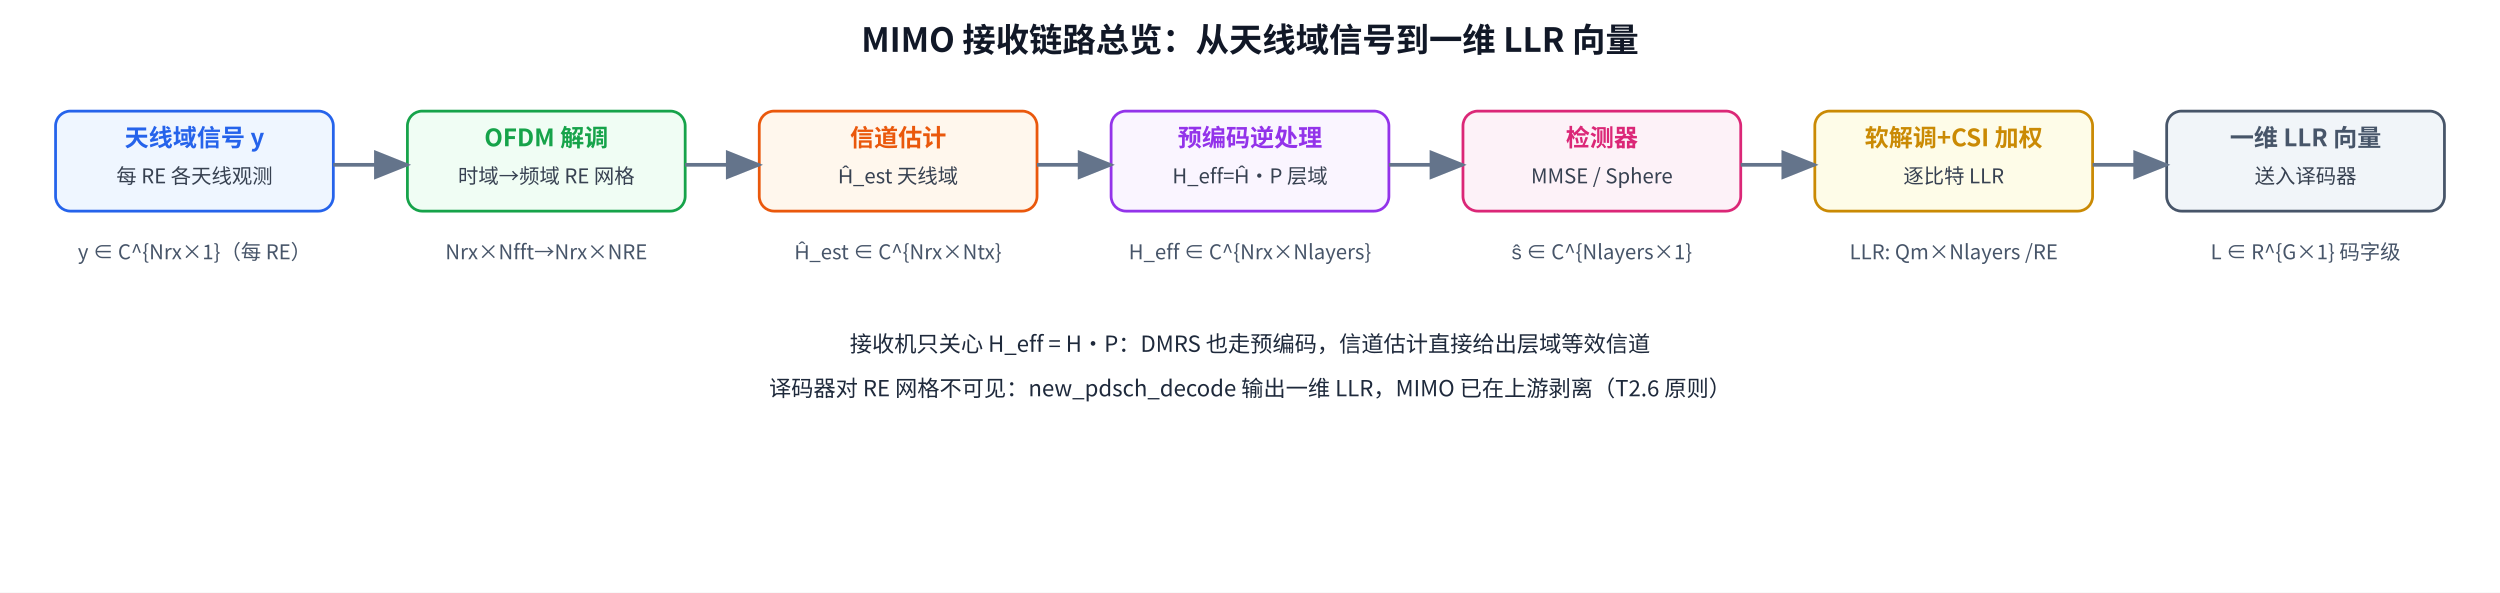
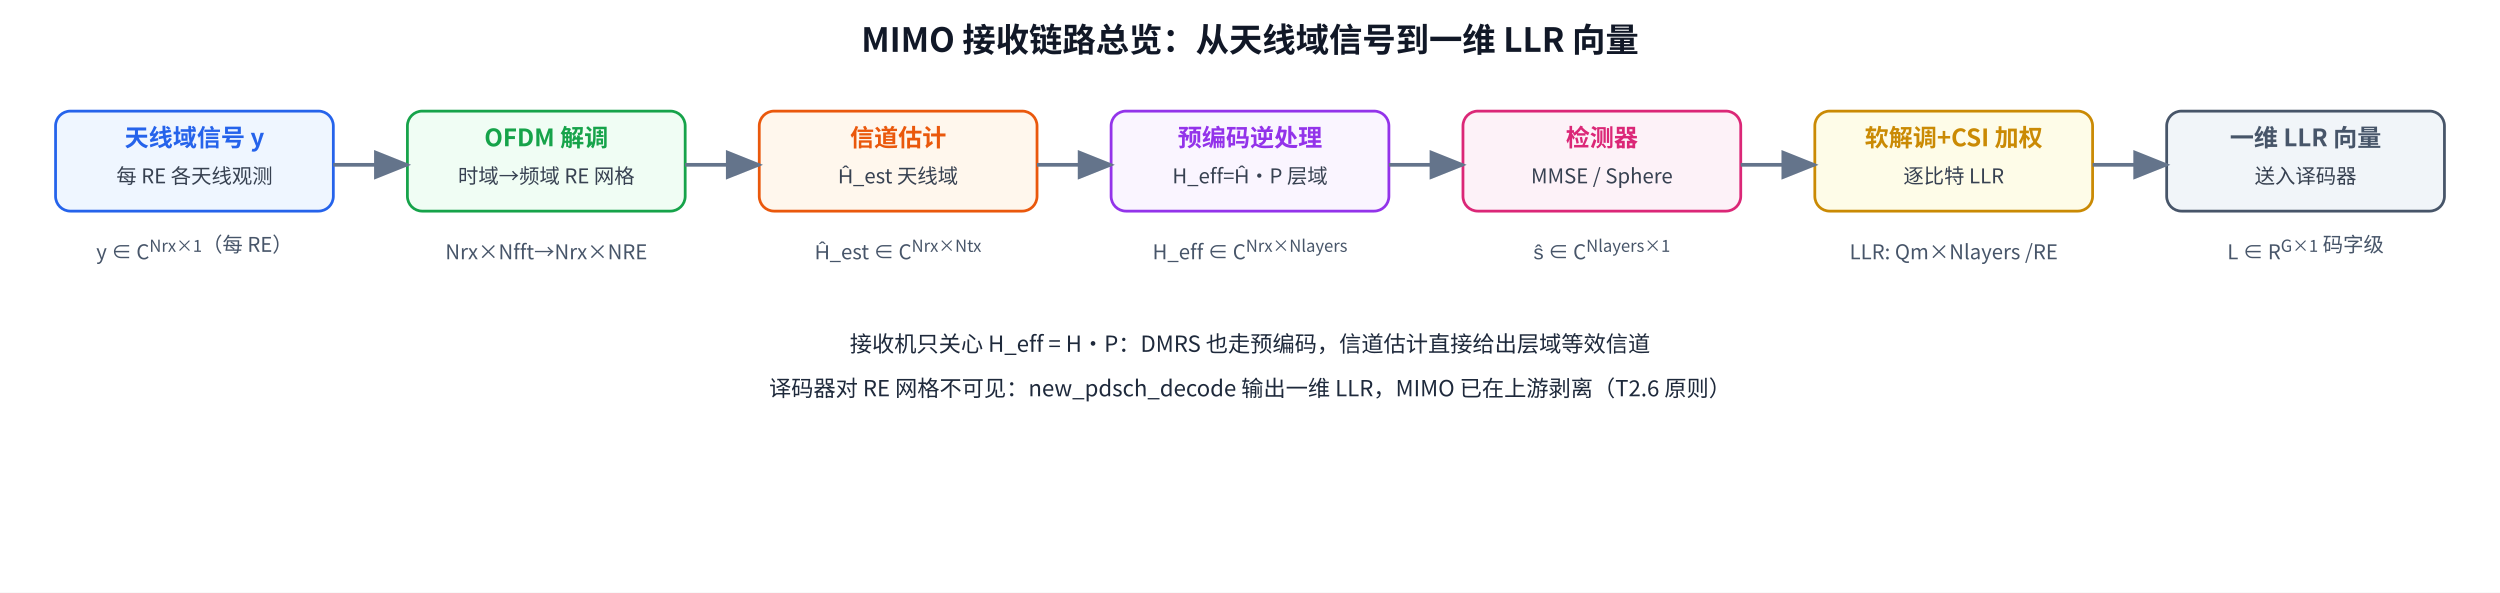
<svg xmlns="http://www.w3.org/2000/svg" width="1350" height="320" viewBox="0 0 1350 320">
  <style>
text { font-family: "Noto Sans CJK SC", "Droid Sans Fallback", "Helvetica Neue", Arial, sans-serif; }
</style>
  <defs>
    <marker id="arrow" markerWidth="10" markerHeight="8" refX="9" refY="4" orient="auto" markerUnits="strokeWidth">
      <path d="M0,0 L10,4 L0,8 Z" fill="#64748b" />
    </marker>
  </defs>
  <rect width="1350" height="320" fill="#ffffff" />
  <text x="675" y="28" text-anchor="middle" font-size="18" font-weight="700" fill="#111827">MIMO 接收链路总览：从天线域信号到一维 LLR 向量</text>
  <rect x="30" y="60" width="150" height="54" rx="8" ry="8" fill="#eff6ff" stroke="#2563eb" stroke-width="1.5" />
  <text x="105" y="79" text-anchor="middle" font-size="13" font-weight="700" fill="#2563eb">天线域信号 y</text>
  <text x="105" y="99" text-anchor="middle" font-size="11" fill="#374151">每 RE 各天线观测</text>
  <rect x="220" y="60" width="150" height="54" rx="8" ry="8" fill="#f0fdf4" stroke="#16a34a" stroke-width="1.5" />
  <text x="295" y="79" text-anchor="middle" font-size="13" font-weight="700" fill="#16a34a">OFDM 解调</text>
  <text x="295" y="99" text-anchor="middle" font-size="11" fill="#374151">时域→频域 RE 网格</text>
  <rect x="410" y="60" width="150" height="54" rx="8" ry="8" fill="#fff7ed" stroke="#ea580c" stroke-width="1.5" />
  <text x="485" y="79" text-anchor="middle" font-size="13" font-weight="700" fill="#ea580c">信道估计</text>
  <text x="485" y="99" text-anchor="middle" font-size="11" fill="#374151">Ĥ_est 天线域</text>
  <rect x="600" y="60" width="150" height="54" rx="8" ry="8" fill="#faf5ff" stroke="#9333ea" stroke-width="1.5" />
  <text x="675" y="79" text-anchor="middle" font-size="13" font-weight="700" fill="#9333ea">预编码逆处理</text>
  <text x="675" y="99" text-anchor="middle" font-size="11" fill="#374151">H_eff=Ĥ·P 层域</text>
  <rect x="790" y="60" width="150" height="54" rx="8" ry="8" fill="#fdf2f8" stroke="#db2777" stroke-width="1.5" />
  <text x="865" y="79" text-anchor="middle" font-size="13" font-weight="700" fill="#db2777">检测器</text>
  <text x="865" y="99" text-anchor="middle" font-size="11" fill="#374151">MMSE / Sphere</text>
  <rect x="980" y="60" width="150" height="54" rx="8" ry="8" fill="#fefce8" stroke="#ca8a04" stroke-width="1.5" />
  <text x="1055" y="79" text-anchor="middle" font-size="13" font-weight="700" fill="#ca8a04">软解调+CSI 加权</text>
  <text x="1055" y="99" text-anchor="middle" font-size="11" fill="#374151">逐比特 LLR</text>
  <rect x="1170" y="60" width="150" height="54" rx="8" ry="8" fill="#f1f5f9" stroke="#475569" stroke-width="1.5" />
  <text x="1245" y="79" text-anchor="middle" font-size="13" font-weight="700" fill="#475569">一维 LLR 向量</text>
  <text x="1245" y="99" text-anchor="middle" font-size="11" fill="#374151">送入译码器</text>
  <line x1="180" y1="89" x2="220" y2="89" stroke="#64748b" stroke-width="2" fill="none" marker-end="url(#arrow)" />
  <line x1="370" y1="89" x2="410" y2="89" stroke="#64748b" stroke-width="2" fill="none" marker-end="url(#arrow)" />
  <line x1="560" y1="89" x2="600" y2="89" stroke="#64748b" stroke-width="2" fill="none" marker-end="url(#arrow)" />
  <line x1="750" y1="89" x2="790" y2="89" stroke="#64748b" stroke-width="2" fill="none" marker-end="url(#arrow)" />
  <line x1="940" y1="89" x2="980" y2="89" stroke="#64748b" stroke-width="2" fill="none" marker-end="url(#arrow)" />
  <line x1="1130" y1="89" x2="1170" y2="89" stroke="#64748b" stroke-width="2" fill="none" marker-end="url(#arrow)" />
-   <text x="105" y="140" text-anchor="middle" font-size="11" fill="#475569">y ∈ C^{Nrx×1}（每 RE）</text>
+   <text x="105" y="140" text-anchor="middle" font-size="11" fill="#475569">y ∈ C<tspan dy="-4" font-size="9">Nrx×1</tspan>（每 RE）</text>
  <text x="295" y="140" text-anchor="middle" font-size="11" fill="#475569">Nrx×Nfft→Nrx×NRE</text>
-   <text x="485" y="140" text-anchor="middle" font-size="11" fill="#475569">Ĥ_est ∈ C^{Nrx×Ntx}</text>
-   <text x="675" y="140" text-anchor="middle" font-size="11" fill="#475569">H_eff ∈ C^{Nrx×Nlayers}</text>
-   <text x="865" y="140" text-anchor="middle" font-size="11" fill="#475569">ŝ ∈ C^{Nlayers×1}</text>
+   <text x="485" y="140" text-anchor="middle" font-size="11" fill="#475569">Ĥ_est ∈ C<tspan dy="-4" font-size="9">Nrx×Ntx</tspan>
+   </text>
+   <text x="675" y="140" text-anchor="middle" font-size="11" fill="#475569">H_eff ∈ C<tspan dy="-4" font-size="9">Nrx×Nlayers</tspan>
+   </text>
+   <text x="865" y="140" text-anchor="middle" font-size="11" fill="#475569">ŝ ∈ C<tspan dy="-4" font-size="9">Nlayers×1</tspan>
+   </text>
  <text x="1055" y="140" text-anchor="middle" font-size="11" fill="#475569">LLR: Qm×Nlayers /RE</text>
-   <text x="1245" y="140" text-anchor="middle" font-size="11" fill="#475569">L ∈ R^{G×1} 码字级</text>
+   <text x="1245" y="140" text-anchor="middle" font-size="11" fill="#475569">L ∈ R<tspan dy="-4" font-size="9">G×1</tspan> 码字级</text>
  <text x="675" y="190" text-anchor="middle" font-size="12" fill="#1e293b">接收机只关心 H_eff = H·P：DMRS 也走预编码，信道估计直接给出层域等效信道</text>
  <text x="675" y="214" text-anchor="middle" font-size="12" fill="#1e293b">译码器对 RE 网格不可见：new_pdsch_decode 输出一维 LLR，MIMO 已在上游剥离（T2.6 原则）</text>
</svg>
